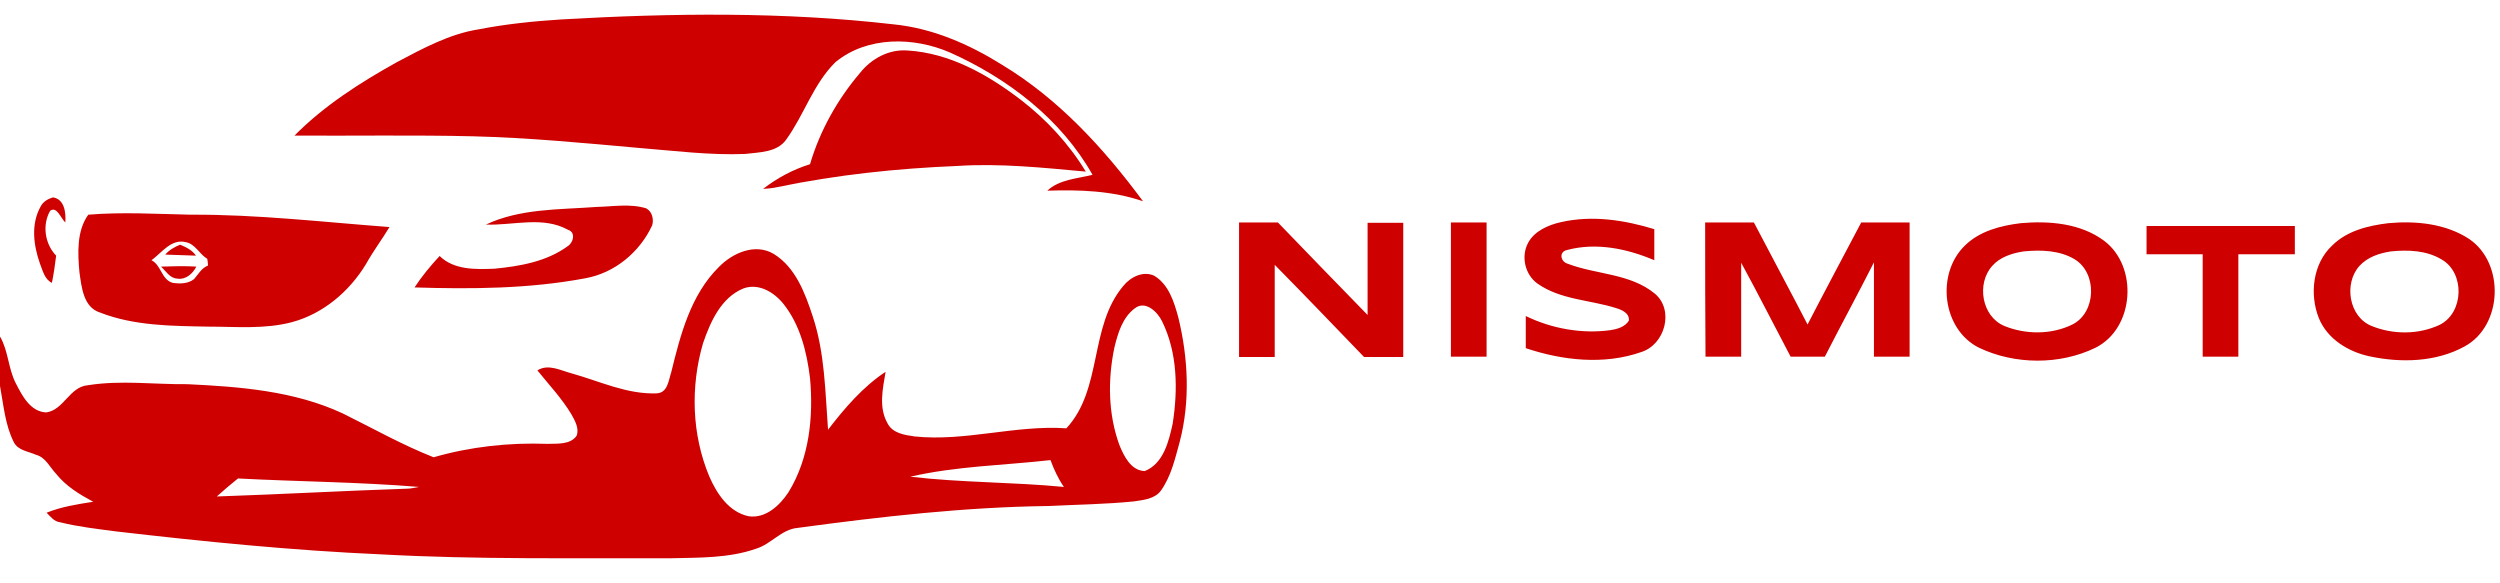
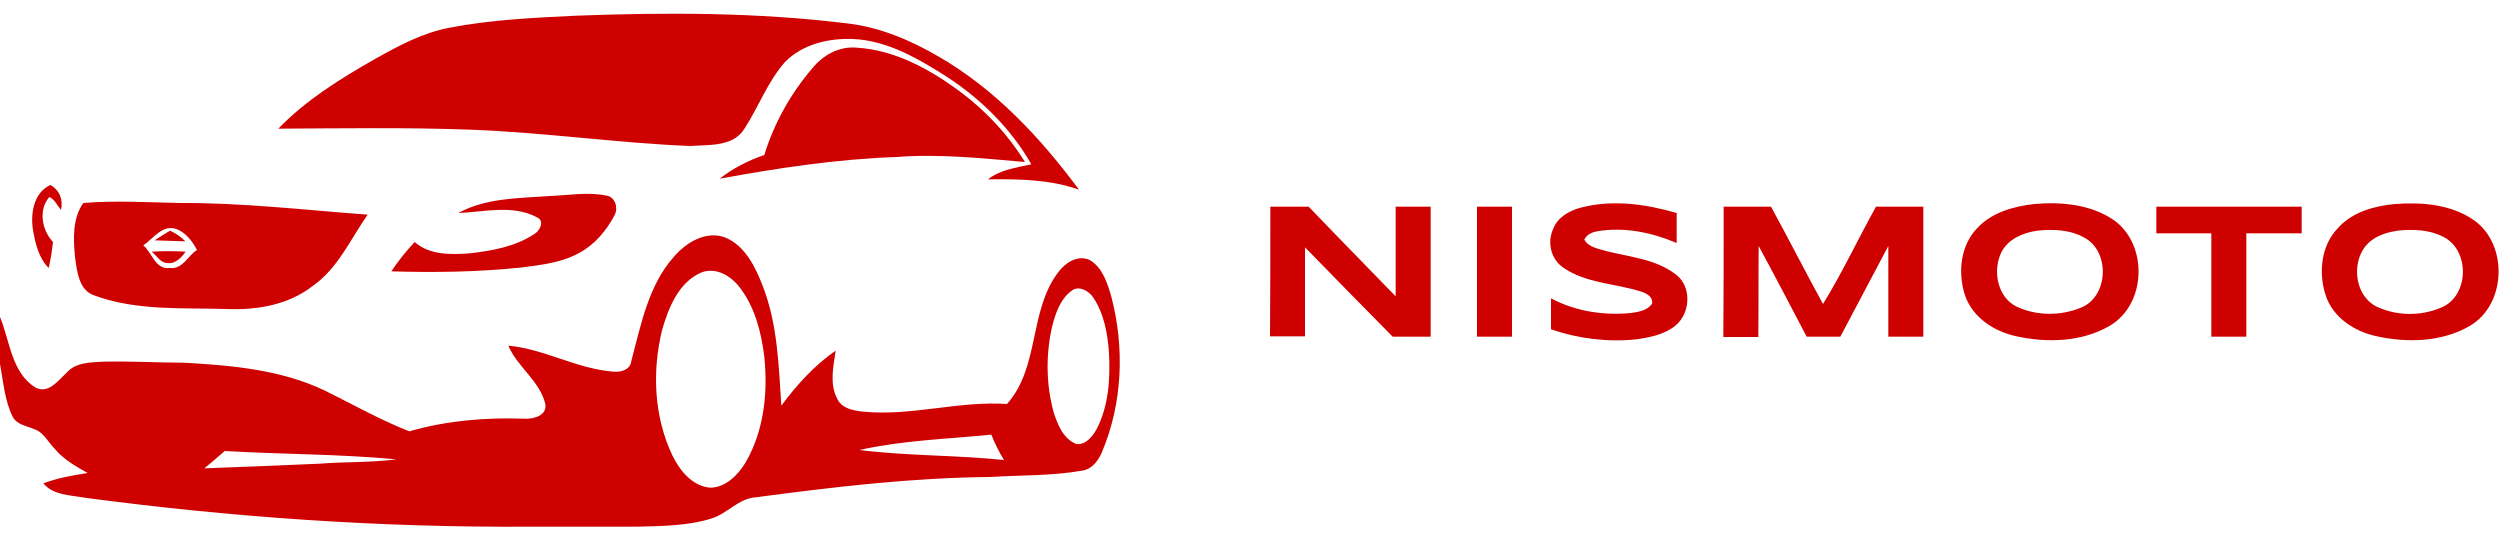
- <svg xmlns="http://www.w3.org/2000/svg" xml:space="preserve" id="nismoto" x="0" y="0" version="1.1" viewBox="0 0 708 165">
+ <svg xmlns="http://www.w3.org/2000/svg" xml:space="preserve" id="nismoto" x="0" y="0" version="1.1" viewBox="0 0 750 165">
  <style>.st0{fill:#cf0000}</style>
-   <path d="M159 5.5c31.3-1.8 62.9-2.2 94.1 1.4 11 1.1 21.3 5.6 30.6 11.4 16.1 9.7 28.9 23.7 40 38.7-8.7-3-18-3.3-27.1-3 3.4-3.2 8.5-3.4 12.8-4.5-8.9-15.8-24-27.3-40.3-34.6-10.3-4.5-23.5-4.7-32.5 2.7-6.3 6.2-8.9 15-14 22-2.6 3.6-7.6 3.5-11.6 4-10 .4-20-.9-30-1.7-15.6-1.4-31.3-2.9-47-3.3-16.9-.4-33.7-.1-50.6-.2 8.4-8.5 18.6-15 29-20.8 7.4-3.9 14.9-8 23.2-9.3 7.7-1.5 15.6-2.3 23.4-2.8" class="st0" />
-   <path d="M243.6 20.6c3.2-4 8.1-6.7 13.4-6.3 11.9.7 22.7 6.8 32 13.9 7.3 5.6 13.7 12.5 18.5 20.4-12.1-1.1-24.3-2.4-36.4-1.6-17.1.7-34.2 2.5-51 6-1.3.3-2.6.4-4 .5 4-3.1 8.5-5.5 13.3-7 2.8-9.5 7.8-18.4 14.2-25.9M11.5 58.5c.7-1.4 2.1-2.2 3.5-2.6 3.3.5 3.7 4.4 3.5 7.1-1.3-1.2-2.4-4.7-4.3-3.3-2.3 4-1.5 9.4 1.7 12.7-.3 2.6-.7 5.2-1.2 7.7-2.1-1-2.6-3.5-3.4-5.5-1.8-5.1-2.6-11.1.2-16.1M137.6 63.6c9.8-4.6 20.8-4.2 31.4-5 4.6-.1 9.4-1 14 .4 1.7.9 2.2 3.1 1.7 4.8-3.5 7.6-10.6 13.5-18.9 15-15.9 3-32.3 3.1-48.4 2.6 2.1-3.2 4.5-6.1 7.1-8.9 4.1 4 10.2 3.8 15.5 3.6 7.2-.7 14.8-2 20.8-6.4 1.6-1 2.3-3.9.1-4.6-7.2-4-15.6-1.2-23.3-1.5M22.5 77.1c-.5-5.4-.8-11.7 2.5-16.3 9.6-.8 19.4-.2 29 0 18.8-.1 37.6 2.1 56.3 3.5-2.1 3.5-4.6 6.8-6.6 10.4-4.7 7.8-12.1 14.1-20.9 16.5-7.8 2.1-15.9 1.3-23.9 1.3-10.3-.2-20.9-.2-30.6-4-4.7-1.5-5.2-7.2-5.8-11.4m20.4-3.4c2.8 1.4 2.8 5.5 6 6.4 2 .3 4.4.3 6.1-1.1 1.2-1.4 2.1-3.1 3.9-3.8 0-.5-.1-1.5-.2-1.9-2.2-1.3-3.4-4.2-6-4.7-4.2-1.1-6.9 3-9.8 5.1M442.1 62.9c8.8-2 17.9-.6 26.4 2v8.8c-7.7-3.3-16.5-5.1-24.7-2.9-2.4.5-1.9 3.3.2 3.9 8.1 3.1 17.7 2.7 24.7 8.5 5.5 4.7 2.8 14.4-3.9 16.5-10.5 3.7-22.3 2.4-32.7-1.1v-9.1c7.4 3.6 15.9 5.1 24 4 1.9-.3 4.1-.9 5.2-2.7.2-2.2-2.1-3.1-3.8-3.6-7.3-2.3-15.6-2.3-22.1-6.9-3.6-2.6-4.7-7.8-2.6-11.6 1.8-3.3 5.7-5 9.3-5.8M350.9 63h11c8.4 8.7 16.9 17.5 25.4 26.2V63.1h10.1v38h-11.1c-8.4-8.7-16.8-17.5-25.3-26.1v26.1h-10.1zM410.9 63H421v38h-10.1zM482.9 63h13.8c5 9.6 10.2 19.2 15.2 28.9 5-9.7 10.1-19.2 15.2-28.9h13.7v38h-10.1V74.3c-4.5 8.9-9.3 17.7-13.9 26.7h-9.7c-4.7-8.9-9.2-17.8-14-26.6V101H483c-.1-12.7-.1-25.3-.1-38M572.3 63.2c8-.7 16.9 0 23.6 5 9.7 7.3 8.6 24.8-2.5 30.3-10.1 4.9-22.8 4.8-32.9 0-10.5-5.2-12.3-21-4-29 4.2-4.1 10.1-5.6 15.8-6.3m.8 8c-3.3.5-6.7 1.6-8.9 4.1-4.5 5-3 14.3 3.4 17 6.1 2.5 13.4 2.5 19.3-.4 6.8-3.4 7.1-14.6.6-18.5-4.2-2.5-9.5-2.7-14.4-2.2M676.4 63.2c7.8-.7 16.2.1 22.9 4.5 10.1 6.9 9.5 24.5-1.3 30.4-8.2 4.5-18.1 4.7-27 2.8-6-1.3-11.9-4.9-14.3-10.8-2.7-6.8-1.7-15.4 3.7-20.5 4.3-4.3 10.3-5.7 16-6.4m.7 8c-3.3.5-6.6 1.6-8.9 4.1-4.5 5-3 14.4 3.4 17 6.1 2.5 13.3 2.5 19.3-.3 6.9-3.4 7.2-14.7.6-18.5-4.3-2.6-9.5-2.8-14.4-2.3M607.9 64h42v8h-16v29h-10.1V72h-15.9z" class="st0" />
-   <path d="M46.8 72.1c1.1-1.3 2.7-2.2 4.2-2.8 1.7.7 3.4 1.5 4.5 3.1zM203.6 75.6c3.9-4 10.3-6.8 15.5-3.7 6.2 3.8 8.9 11.1 11.1 17.8 3.4 10.3 3.5 21.3 4.3 32 4.7-6.1 9.8-12.1 16.3-16.4-.8 4.8-2 10 .5 14.5 1.4 2.9 4.9 3.4 7.7 3.8 14.4 1.5 28.6-3.3 43-2.3 10.3-11.1 6.4-28.8 16.1-40.3 2-2.5 5.6-4.4 8.8-2.9 4.1 2.5 5.6 7.4 6.8 11.8 2.8 11.5 3.4 23.7.4 35.2-1.3 4.7-2.4 9.7-5.3 13.8-1.7 2.4-5 2.7-7.7 3.1-8 .8-16 .9-24.1 1.3-23.8.3-47.5 3-71.1 6.2-4.6.4-7.5 4.6-11.8 5.9-7.7 2.7-16 2.5-24.1 2.7-27.4-.1-54.7.4-82-1.1-25.1-1.1-50.1-3.6-75.1-6.5-5.3-.7-10.7-1.3-15.9-2.6-1.7-.2-2.7-1.6-3.8-2.7 4.2-1.7 8.7-2.4 13.2-3.1-3.9-2.1-7.7-4.4-10.5-7.9-1.8-1.9-3-4.7-5.7-5.4-2.2-1-5.1-1.2-6.3-3.6-2.5-5-2.9-10.6-3.9-15.9v-14c2.4 4.1 2.3 9.1 4.5 13.3 1.8 3.5 4.1 8 8.6 8.2 5-.7 6.6-7.3 11.8-7.7 9.3-1.5 18.8-.2 28.1-.3 14.9.7 30.4 1.9 44.1 8.3 8.5 4.2 16.8 8.9 25.7 12.4 10.4-3 21.3-4.2 32.2-3.8 2.8-.1 6.5.3 8.3-2.3.8-2.1-.5-4.3-1.5-6.1-2.7-4.5-6.3-8.3-9.6-12.4 3.1-2 6.7.1 9.9.9 7.8 2.2 15.5 5.9 23.8 5.6 3.2-.1 3.4-3.6 4.2-6 2.6-10.6 5.5-21.9 13.5-29.8m6.9 6.1c-6.3 2.6-9.3 9.4-11.4 15.5-3.6 12.3-3.2 25.9 1.8 37.8 2.1 4.8 5.5 10 11.1 11.2 4.8.7 8.8-3 11.3-6.8 5.9-9.6 7.1-21.3 6.1-32.3-.9-7.4-2.8-15.1-7.5-21-2.7-3.4-7.1-6-11.4-4.4m110.9 5.6c-3.5 2.6-4.8 7-5.8 11.1-1.9 9.1-1.8 18.8 1.4 27.6 1.3 3.2 3.3 7.3 7.2 7.4 5.3-2.1 6.8-8.4 7.9-13.4 1.5-9.6 1.4-20.1-3-29-1.3-2.7-4.7-6-7.7-3.7M257.8 135c14.4 1.7 29 1.5 43.5 2.9-1.6-2.3-2.8-4.9-3.8-7.6-13.3 1.5-26.7 1.7-39.7 4.7m-196.4 5.6c17.9-.6 35.8-1.6 53.7-2.2 1.2 0 2.4-.3 3.6-.5-17-1.4-34.2-1.5-51.3-2.4q-3 2.4-6 5.1M45.6 75.5c3.3-.1 6.6-.2 10 0-1 2-3 3.8-5.4 3.4-2.1-.1-3.2-2.1-4.6-3.4" class="st0" />
+   <path d="M134.9 8.3c12.6-2.4 25.3-3 38.1-3.6 27-1 54.1-1 81 2.3 9.9 1.1 19.3 5.1 27.8 10.1 16.9 9.8 30.4 24.3 41.9 39.8-8.8-3.1-18.1-3.2-27.3-3.1 3.7-2.9 8.5-3.5 13-4.5-6-10.6-15.1-19.6-25.4-26.3-8.5-5.4-17.7-10.8-28-11.3-7.3-.3-15.2 1.5-20.5 6.9-5.2 5.9-7.9 13.4-12.1 19.9-3.3 5.6-10.8 4.9-16.4 5.3-22-.9-43.9-4.1-65.9-4.9-19.2-.7-38.4-.4-57.6-.3 8.3-8.6 18.6-15 29-20.9 7.1-4 14.4-7.9 22.4-9.4" class="st0" />
+   <path d="M243.6 20.6c3.2-4 8.1-6.8 13.4-6.3 11.6.7 22.2 6.6 31.3 13.4 7.6 5.7 14.2 12.8 19.2 20.9-12.8-1.1-25.6-2.5-38.5-1.5-17.8.6-35.5 3.3-53.1 6.5 4-3.1 8.6-5.5 13.4-7.1 2.9-9.5 7.9-18.4 14.3-25.9M9.9 69c-.8-5 .2-11.2 5.2-13.5C17.9 57 19 60 18.3 63c-1.1-1.3-1.8-3.1-3.5-3.9-3.3 3.8-2.3 9.9 1.1 13.5-.3 2.6-.7 5.3-1.3 7.8-3-3-4-7.4-4.7-11.4M137.5 63.9c8.4-4.6 18.3-4.4 27.5-5.1 5.6-.2 11.4-1.3 17-.1 2.6.4 3.5 3.7 2.4 5.8-2.4 4.6-5.9 8.8-10.5 11.3-5.5 3.1-11.8 3.7-17.9 4.5-12.8 1.3-25.8 1.5-38.6 1.1 2.1-3.2 4.5-6.1 7-8.8 4.5 4 11 3.8 16.6 3.4 6.7-.8 13.6-2 19.3-5.8 1.7-1 3.2-3.9.8-5-7.3-3.9-15.8-1.6-23.6-1.3M22.5 77.1c-.5-5.4-.8-11.6 2.5-16.2 9.6-.8 19.3-.2 28.9 0 18.9-.1 37.6 2.1 56.4 3.5-5.2 7.4-8.9 16.1-16.5 21.4-7.3 5.7-16.8 7.3-25.9 6.9-13.2-.4-27 .6-39.7-4.1-4.6-1.6-5.1-7.3-5.7-11.5M43 73.6c2.7 2.3 3.6 7.4 8 6.8 3.9.4 5.3-3.7 8.1-5.4-1.4-2.7-3.6-5.5-6.5-6.4-4.1-1.1-6.6 3-9.6 5M474.2 62.3c9.5-2.5 19.5-1.1 28.8 1.6v9c-7.5-3.2-15.8-4.9-23.9-3.5-1.6.3-3.1 1-3.8 2.5 1.3 2.3 4.2 2.7 6.5 3.4 7.1 1.8 14.9 2.4 20.9 7 4.9 3.6 4.5 11.7-.1 15.4-3.3 2.7-7.6 3.5-11.7 4.1-8.6.9-17.4-.2-25.6-3v-9.3c7.3 3.9 15.8 5.2 24 4.4 2.3-.3 5-.8 6.3-2.8.4-2.2-1.9-3.2-3.5-3.7-7.7-2.4-16.3-2.4-23.1-7.1-3.7-2.5-4.9-7.5-3.1-11.5 1.3-3.6 4.9-5.6 8.3-6.5M610.3 61.2c8.1-.7 16.9.1 23.8 4.8 10.4 7.3 9.9 25.4-1.3 31.8-8.3 4.8-18.6 5.1-27.8 3.1-6.7-1.4-13.2-5.6-15.5-12.3-2.2-6.7-1.4-15 3.7-20.2 4.4-4.7 10.9-6.5 17.1-7.2m.9 8c-4.2.6-8.6 2.4-10.7 6.3-2.8 5.5-1.4 13.6 4.5 16.5 6 2.8 13.2 2.8 19.3.3 8.2-3.3 8.8-16.6 1.2-20.9-4.3-2.5-9.5-2.7-14.3-2.2M718.5 61.2c8-.6 16.8.1 23.6 4.8 10.4 7.2 9.9 25.4-1.2 31.8-8.3 4.8-18.6 5.1-27.8 3.1-6.7-1.4-13.2-5.6-15.4-12.3s-1.4-15 3.7-20.2c4.3-4.8 10.8-6.6 17.1-7.2m.8 8c-2.6.4-5.2 1.1-7.4 2.6-6.8 4.5-6.3 16.5 1.1 20.2 6 2.8 13.2 2.9 19.3.3 8.5-3.4 8.8-17.3.6-21.3-4.1-2.1-9-2.3-13.6-1.8M381.1 62h11.5c8.6 9 17.4 17.9 26.1 26.9V62h10.5v39h-11.4c-8.8-8.9-17.5-17.8-26.3-26.8v26.7H381c.1-12.9.1-25.9.1-38.9M443.1 62h10.5v39h-10.5zM517.1 62h14.2c5.3 9.7 10.3 19.5 15.6 29.2 5.8-9.4 10.5-19.5 15.9-29.2H577v39h-10.5V73.8c-4.8 9.1-9.6 18.1-14.4 27.2H542c-4.8-9.1-9.5-18.2-14.4-27.2-.1 9.1 0 18.2-.1 27.3H517c.1-13.1.1-26.1.1-39.1M646.9 62h43.6v8h-16.6v31h-10.5V70h-16.5z" class="st0" />
+   <path d="M46.4 72.1c1.5-1 3.1-2 4.6-2.9 1.7.8 3.3 1.8 4.6 3.2-3-.1-6.1-.2-9.2-.3M202.1 77.1c3.7-4.3 9.7-8.1 15.6-5.8 6 2.6 9 9 11.2 14.7 4.4 11.4 4.7 23.7 5.5 35.7 4.6-6.2 9.9-12.1 16.3-16.5-.7 4.8-1.9 10 .5 14.5 1.4 2.9 4.9 3.5 7.8 3.8 14.5 1.4 28.7-3.3 43.1-2.3 9.9-11.1 6.5-28.1 15.5-39.7 2.1-2.8 5.8-5.1 9.3-3.5 3.9 2.3 5.3 6.9 6.5 11 4 15.3 3.4 31.9-2.8 46.6-1.1 2.6-3 5.2-6 5.6-9.1 1.6-18.4 1.3-27.5 1.9-23.6.2-47.1 3-70.4 6.1-5.1.3-8.4 4.8-13.1 6.3-7.2 2.3-15 2.3-22.5 2.5h-32c-44.8.3-89.5-2.8-133.8-8.7-4.3-.8-9.3-.7-12.3-4.3 4.3-1.6 8.8-2.4 13.3-3.1-3.6-2-7.3-4.1-10-7.4-2-2-3.3-5-6.2-5.8-2.2-1-5.1-1.3-6.3-3.7-2.4-4.8-2.8-10.5-3.8-15.8V95.1c3 7.2 3.4 16.7 10.7 21.2 3.9 1.9 6.7-2.1 9.2-4.4 2.7-3.2 7.3-3.2 11.1-3.4 8-.2 16 .3 24 .3 14.5.8 29.5 2.1 42.7 8.5 8.3 4.1 16.4 8.7 25.1 12.1 11.1-3.2 22.7-4.2 34.3-3.8 2.7.2 7.1-.8 6.5-4.4-1.7-7-8.4-11.1-11.1-17.5 10.9 1 20.6 7 31.6 7.8 2.3.2 5-.6 5.3-3.2 2.9-10.9 5.1-22.6 12.7-31.2m8.4 4.6c-6.9 2.9-10 10.7-11.9 17.4-3 12.4-2.4 25.9 3.1 37.5 2.2 4.5 5.9 9.2 11.3 9.7 4.7 0 8.4-3.8 10.7-7.6 5.5-9.5 6.7-20.9 5.6-31.6-.9-7.4-2.8-14.9-7.4-20.9-2.6-3.4-7-6.1-11.4-4.5m110.9 5.6c-3.3 2.4-4.7 6.6-5.7 10.4-2 8.5-1.9 17.6.4 26 1.2 3.7 2.9 8 6.8 9.5 2.7.4 4.8-2.2 6-4.3 3.7-7 4.2-15.2 3.8-23-.4-5.8-1.5-12-4.9-16.9-1.3-1.8-4.3-3.5-6.4-1.7M257.8 135c14.4 1.8 29 1.5 43.4 3-1.5-2.4-2.7-4.9-3.8-7.6-13.2 1.3-26.6 1.7-39.6 4.6m-196.5 5.5c11.6-.4 23.1-.9 34.7-1.4 7.6-.6 15.3-.3 22.9-1.3-17.1-1.6-34.4-1.5-51.5-2.5-2 1.8-4 3.5-6.1 5.2M45.5 75.5q5.1-.3 10.2 0c-1.3 1.8-3.1 3.8-5.6 3.4-2-.1-3.1-2.2-4.6-3.4" class="st0" />
</svg>
